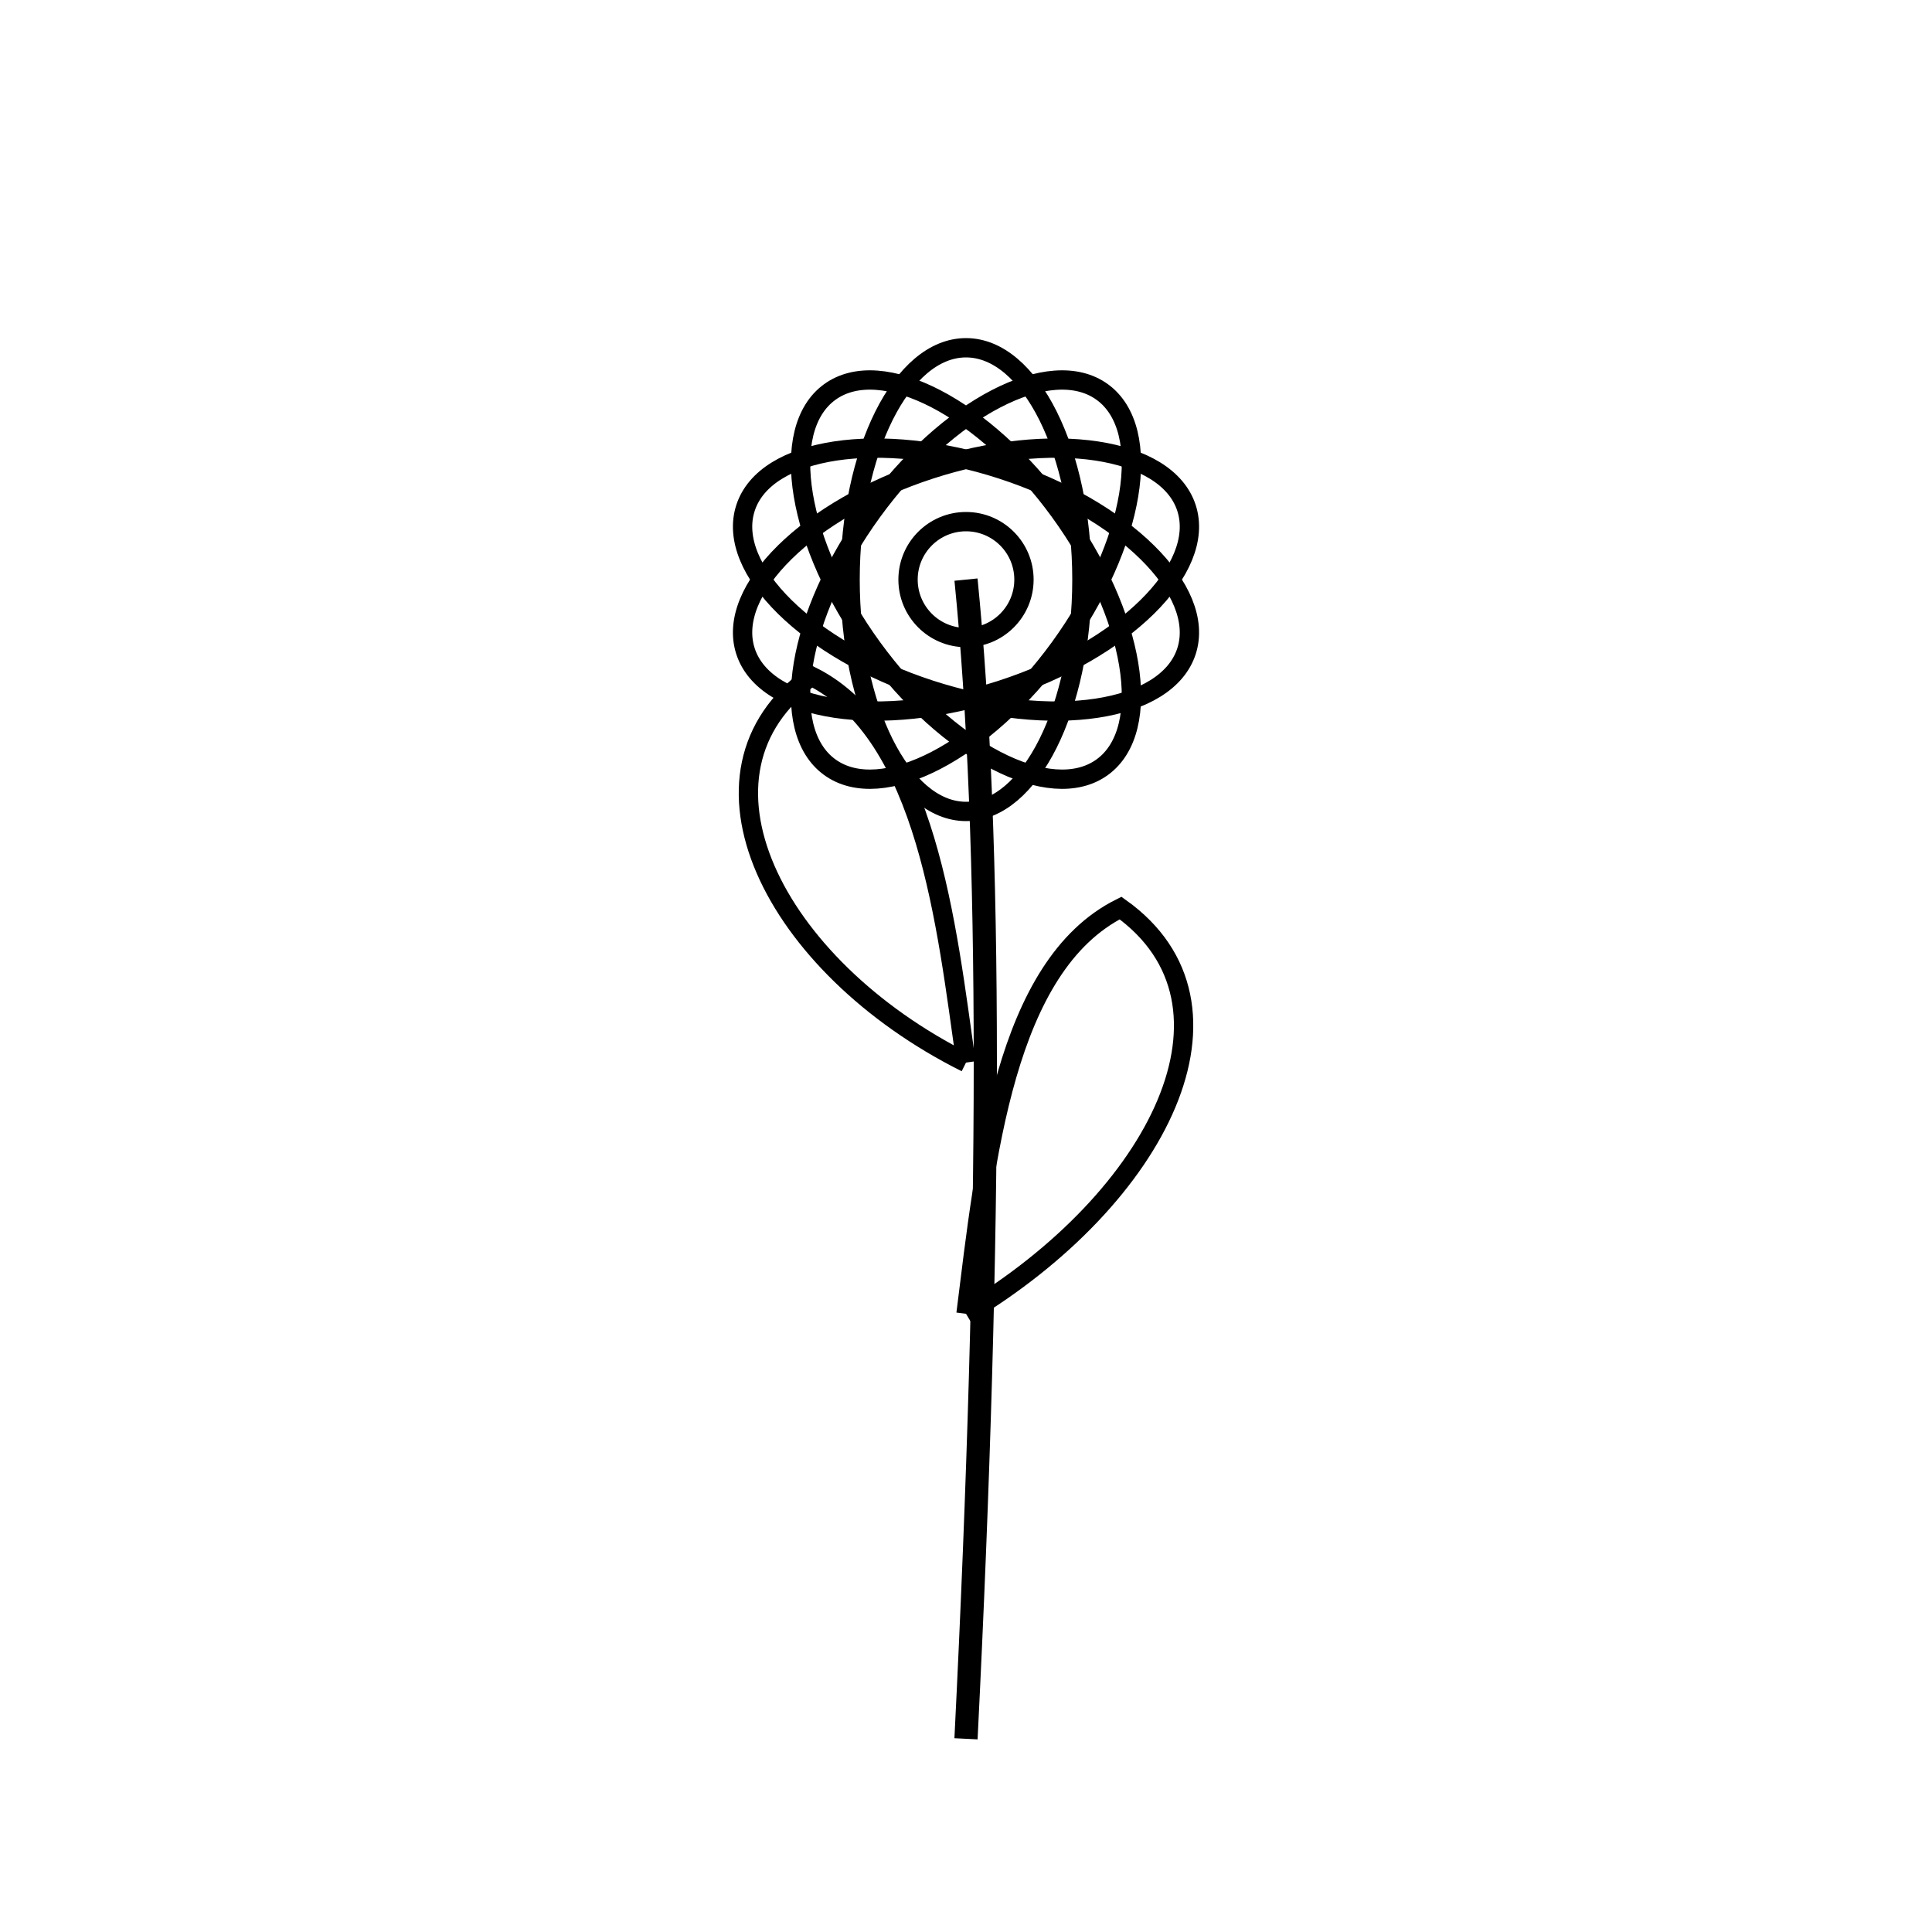
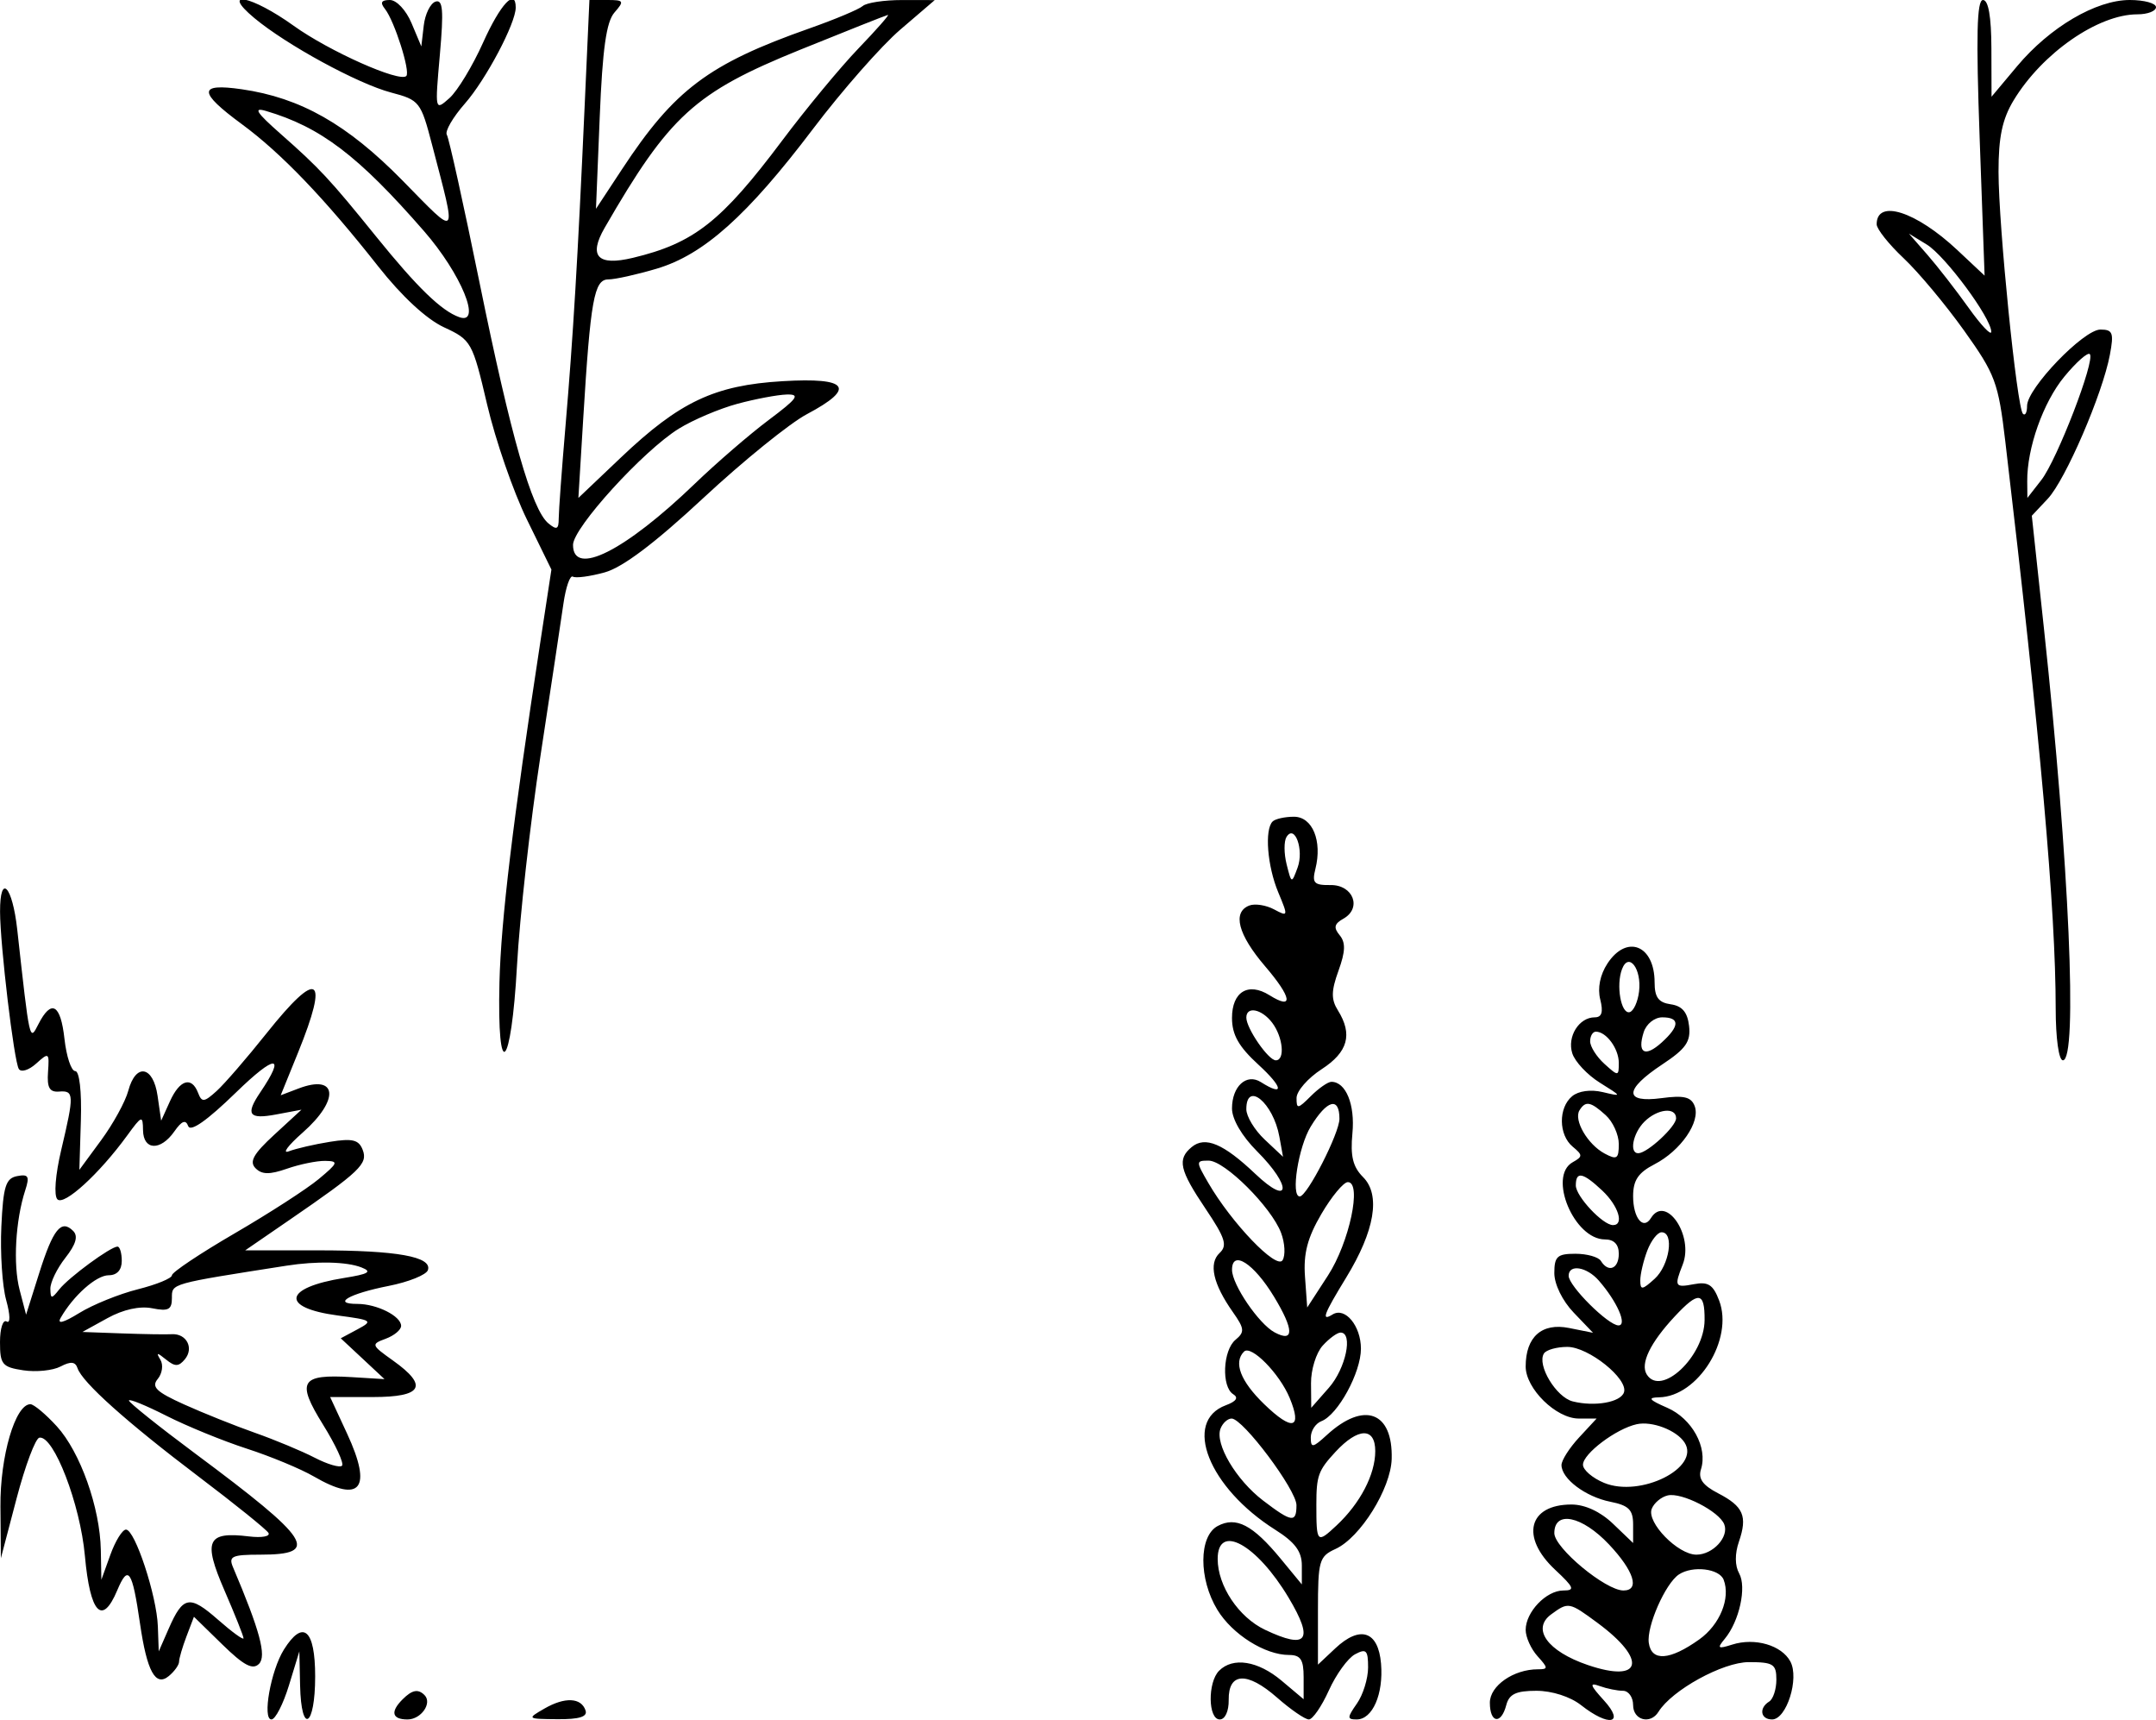
- <svg xmlns="http://www.w3.org/2000/svg" viewBox="0 0 100 100" fill="none">
-   <path d="M50 30 Q52 50 50 90" stroke="currentColor" stroke-width="1.2" vector-effect="non-scaling-stroke" />
-   <path d="M50 55 C40 50 35 40 42 35 C48 38 49 48 50 55" stroke="currentColor" stroke-width="1" />
-   <path d="M50 68 C60 62 65 52 58 47 C52 50 51 60 50 68" stroke="currentColor" stroke-width="1" />
-   <ellipse cx="50" cy="30" rx="6" ry="12" transform="rotate(0 50 30)" stroke="currentColor" stroke-width="1" fill="none" />
-   <ellipse cx="50" cy="30" rx="6" ry="12" transform="rotate(72 50 30)" stroke="currentColor" stroke-width="1" fill="none" />
-   <ellipse cx="50" cy="30" rx="6" ry="12" transform="rotate(144 50 30)" stroke="currentColor" stroke-width="1" fill="none" />
-   <ellipse cx="50" cy="30" rx="6" ry="12" transform="rotate(216 50 30)" stroke="currentColor" stroke-width="1" fill="none" />
-   <ellipse cx="50" cy="30" rx="6" ry="12" transform="rotate(288 50 30)" stroke="currentColor" stroke-width="1" fill="none" />
-   <circle cx="50" cy="30" r="3" fill="none" stroke="currentColor" stroke-width="1" />
+ <svg xmlns="http://www.w3.org/2000/svg" fill="currentColor" vector-effect="non-scaling-stroke" width="301" height="240" viewBox="0 0 301 240" version="1.1">
+   <path d="M 35.500 2.513 C 39.998 6.267, 49.963 11.694, 54.601 12.916 C 58.574 13.963, 58.753 14.193, 60.332 20.248 C 63.803 33.567, 64.085 33.231, 56.181 25.184 C 48.479 17.344, 41.958 13.644, 33.750 12.459 C 27.644 11.577, 27.644 12.833, 33.750 17.320 C 39.248 21.361, 45.352 27.724, 52.802 37.183 C 56.090 41.357, 59.538 44.549, 61.986 45.683 C 65.811 47.456, 65.955 47.716, 68.017 56.500 C 69.179 61.450, 71.671 68.650, 73.556 72.500 L 76.983 79.500 75.453 89.500 C 71.585 114.788, 69.943 128.446, 69.730 137.114 C 69.382 151.317, 71.368 149.411, 72.179 134.765 C 72.553 128.019, 74.027 114.850, 75.456 105.500 C 76.884 96.150, 78.326 86.598, 78.659 84.273 C 78.993 81.948, 79.586 80.244, 79.977 80.486 C 80.368 80.727, 82.364 80.462, 84.413 79.897 C 86.931 79.201, 91.400 75.833, 98.209 69.499 C 103.748 64.345, 110.243 59.088, 112.640 57.816 C 119.559 54.146, 118.463 52.656, 109.250 53.206 C 99.748 53.773, 94.881 56.073, 86.669 63.875 L 80.749 69.500 81.420 58.500 C 82.437 41.828, 82.946 39, 84.932 39 C 85.870 39, 88.903 38.327, 91.672 37.505 C 98.238 35.555, 104.330 30.109, 113.520 17.974 C 117.564 12.633, 123.039 6.408, 125.687 4.139 L 130.500 0.013 125.950 0.006 C 123.448 0.003, 120.973 0.377, 120.450 0.838 C 119.928 1.299, 116.575 2.707, 113 3.966 C 98.932 8.923, 94.147 12.516, 86.853 23.602 L 83.205 29.145 83.729 16.323 C 84.116 6.830, 84.649 3.045, 85.781 1.750 C 87.186 0.142, 87.106 0, 84.800 0 L 82.290 0 81.625 14.750 C 80.660 36.173, 80.006 47.094, 78.946 59.500 C 78.430 65.550, 78.005 71.343, 78.003 72.372 C 78.001 73.891, 77.727 74.018, 76.556 73.047 C 74.247 71.130, 71.331 60.943, 66.977 39.588 C 64.745 28.637, 62.677 19.286, 62.382 18.809 C 62.087 18.331, 63.221 16.373, 64.904 14.457 C 67.839 11.113, 72 3.256, 72 1.055 C 72 -1.724, 69.849 0.585, 67.443 5.947 C 65.975 9.218, 63.861 12.706, 62.744 13.697 C 60.717 15.497, 60.715 15.486, 61.408 7.650 C 61.958 1.421, 61.833 -0.112, 60.801 0.227 C 60.085 0.462, 59.347 1.965, 59.160 3.567 L 58.821 6.479 57.459 3.240 C 56.695 1.423, 55.363 0, 54.426 0 C 53.227 0, 53.035 0.353, 53.747 1.250 C 55.070 2.917, 57.325 10.008, 56.723 10.610 C 55.794 11.539, 45.938 7.143, 41.004 3.599 C 35.114 -0.633, 30.682 -1.507, 35.500 2.513 M 276.379 19.237 L 277.070 38.474 273.285 34.922 C 267.502 29.496, 261.997 27.733, 262.002 31.309 C 262.003 31.964, 263.694 34.091, 265.760 36.035 C 267.827 37.979, 271.631 42.532, 274.214 46.151 C 278.568 52.253, 278.987 53.381, 279.961 61.617 C 284.876 103.193, 286.988 126.950, 286.996 140.750 C 286.998 144.914, 287.426 148, 288 148 C 290.091 148, 288.887 120.527, 285.358 87.744 L 283.662 71.988 285.890 69.617 C 288.359 66.989, 293.536 54.988, 294.563 49.514 C 295.137 46.455, 294.966 46, 293.239 46 C 290.894 46, 283 54.207, 283 56.644 C 283 57.573, 282.740 58.074, 282.423 57.756 C 281.580 56.913, 279.025 31.601, 279.015 24 C 279.009 19.135, 279.541 16.620, 281.127 14 C 285.115 7.414, 292.909 2, 298.401 2 C 299.831 2, 301 1.550, 301 1 C 301 0.450, 299.352 0, 297.338 0 C 292.626 0, 286.186 3.783, 281.613 9.237 L 278.039 13.500 278.020 6.750 C 278.007 2.321, 277.603 -0, 276.844 -0 C 275.986 -0, 275.866 4.952, 276.379 19.237 M 111.677 6.957 C 96.990 12.910, 93.465 16.121, 84.419 31.792 C 82.123 35.769, 83.433 37.167, 88.352 35.990 C 96.884 33.947, 100.701 30.949, 109.209 19.608 C 112.554 15.149, 117.346 9.363, 119.858 6.750 C 122.370 4.138, 124.217 2.037, 123.962 2.083 C 123.708 2.128, 118.180 4.322, 111.677 6.957 M 39.131 18.645 C 44.638 23.504, 46.030 24.999, 52.498 33 C 58.260 40.128, 61.634 43.398, 64.127 44.272 C 67.339 45.398, 64.395 38.226, 59.197 32.260 C 50.024 21.732, 44.765 17.735, 37.131 15.487 C 35.310 14.951, 35.773 15.682, 39.131 18.645 M 269.077 35.553 C 270.494 37.174, 273.081 40.501, 274.827 42.947 C 276.572 45.393, 278 46.906, 278 46.310 C 278 44.397, 271.585 35.719, 269 34.136 L 266.500 32.606 269.077 35.553 M 288.204 52.569 C 285.248 56.154, 282.978 62.563, 283.022 67.193 L 283.044 69.500 284.992 67 C 287.199 64.168, 292.564 50.231, 291.758 49.425 C 291.468 49.134, 289.868 50.550, 288.204 52.569 M 102.951 56.362 C 100.448 57.037, 96.770 58.597, 94.776 59.830 C 89.814 62.896, 80 73.674, 80 76.057 C 80 80.554, 87.229 76.925, 97 67.523 C 100.025 64.612, 104.672 60.603, 107.327 58.615 C 111.355 55.598, 111.769 55.011, 109.827 55.067 C 108.547 55.105, 105.453 55.687, 102.951 56.362 M 177.667 114.667 C 176.527 115.807, 176.933 120.903, 178.453 124.542 C 179.866 127.925, 179.851 127.990, 177.875 126.933 C 176.758 126.335, 175.204 126.092, 174.422 126.392 C 172.019 127.314, 172.830 130.441, 176.619 134.868 C 180.369 139.249, 180.640 141.041, 177.230 138.911 C 174.263 137.058, 172 138.431, 172 142.084 C 172 144.434, 172.935 146.087, 175.695 148.615 C 179.152 151.782, 179.341 153.134, 176.034 151.042 C 174.027 149.773, 172 151.623, 172 154.722 C 172 156.221, 173.384 158.584, 175.500 160.700 C 180.412 165.612, 180.180 168.526, 175.250 163.846 C 170.806 159.628, 168.248 158.549, 166.373 160.105 C 164.327 161.804, 164.663 163.298, 168.309 168.716 C 171.062 172.807, 171.391 173.845, 170.267 174.896 C 168.711 176.348, 169.355 179.211, 172.119 183.138 C 173.751 185.455, 173.795 185.925, 172.488 187.010 C 170.719 188.478, 170.507 193.577, 172.171 194.606 C 172.945 195.084, 172.599 195.604, 171.149 196.141 C 165.064 198.391, 168.736 207.652, 178.042 213.527 C 180.793 215.263, 181.750 216.549, 181.750 218.510 L 181.750 221.152 178.797 217.569 C 174.899 212.841, 172.564 211.628, 170 213 C 167.351 214.418, 167.330 220.389, 169.960 224.701 C 172.048 228.127, 176.606 231, 179.950 231 C 181.574 231, 182 231.642, 182 234.089 L 182 237.178 178.923 234.589 C 175.625 231.814, 172.141 231.259, 170.200 233.200 C 168.583 234.817, 168.651 240, 170.289 240 C 171.036 240, 171.562 238.854, 171.539 237.277 C 171.483 233.414, 174.115 233.284, 178.285 236.945 C 180.198 238.625, 182.199 240, 182.730 240 C 183.262 240, 184.520 238.173, 185.527 235.939 C 186.535 233.706, 188.178 231.440, 189.179 230.904 C 190.740 230.069, 191 230.332, 191 232.742 C 191 234.289, 190.299 236.555, 189.443 237.777 C 188.061 239.752, 188.057 240, 189.408 240 C 191.620 240, 193.162 236.469, 192.808 232.216 C 192.428 227.656, 189.894 226.811, 186.411 230.084 L 184 232.349 184 224.835 C 184 217.824, 184.165 217.246, 186.459 216.200 C 189.905 214.630, 194.176 207.784, 194.293 203.642 C 194.480 197.037, 190.440 195.539, 185.250 200.289 C 183.268 202.104, 183 202.146, 183 200.643 C 183 199.705, 183.666 198.682, 184.480 198.369 C 186.781 197.486, 190 191.589, 190 188.254 C 190 185.065, 187.790 182.394, 186.044 183.473 C 184.414 184.480, 184.775 183.502, 187.945 178.316 C 191.938 171.784, 192.779 166.779, 190.298 164.298 C 188.874 162.874, 188.507 161.368, 188.811 158.185 C 189.193 154.176, 187.897 151, 185.878 151 C 185.395 151, 184.100 151.900, 183 153 C 181.192 154.808, 181.001 154.832, 181.012 153.250 C 181.019 152.287, 182.594 150.483, 184.512 149.241 C 188.195 146.855, 188.879 144.381, 186.785 141.027 C 185.825 139.490, 185.842 138.325, 186.867 135.492 C 187.841 132.796, 187.881 131.562, 187.027 130.532 C 186.152 129.478, 186.273 128.947, 187.547 128.233 C 190.174 126.764, 188.927 123.493, 185.757 123.537 C 183.450 123.568, 183.150 123.250, 183.643 121.287 C 184.625 117.372, 183.239 114, 180.648 114 C 179.375 114, 178.033 114.300, 177.667 114.667 M 179.608 116.826 C 179.240 117.421, 179.248 119.140, 179.626 120.647 C 180.308 123.361, 180.321 123.365, 181.157 121.104 C 182.076 118.620, 180.755 114.970, 179.608 116.826 M 0.008 127.250 C 0.020 131.929, 1.949 148.109, 2.626 149.203 C 2.941 149.713, 4.033 149.375, 5.053 148.452 C 6.820 146.853, 6.898 146.909, 6.704 149.637 C 6.549 151.818, 6.917 152.467, 8.250 152.361 C 10.352 152.194, 10.374 152.788, 8.550 160.500 C 7.725 163.985, 7.501 166.877, 8.015 167.400 C 8.940 168.341, 13.869 163.836, 17.753 158.500 C 19.803 155.684, 19.939 155.638, 19.968 157.750 C 20.008 160.582, 22.410 160.681, 24.337 157.930 C 25.381 156.438, 25.923 156.229, 26.275 157.180 C 26.592 158.039, 28.918 156.405, 32.934 152.500 C 38.473 147.115, 39.965 147.103, 36.334 152.473 C 34.235 155.577, 34.733 156.273, 38.544 155.558 L 42.087 154.893 38.294 158.383 C 35.380 161.062, 34.772 162.148, 35.674 163.060 C 36.562 163.958, 37.636 163.974, 40.073 163.124 C 41.847 162.506, 44.244 162.016, 45.399 162.036 C 47.303 162.069, 47.218 162.307, 44.500 164.571 C 42.850 165.946, 37.563 169.360, 32.750 172.159 C 27.938 174.958, 24 177.589, 24 178.006 C 24 178.422, 21.863 179.300, 19.250 179.957 C 16.637 180.614, 12.958 182.103, 11.073 183.266 C 8.849 184.639, 7.936 184.876, 8.472 183.941 C 10.263 180.816, 13.439 178, 15.174 178 C 16.333 178, 17 177.270, 17 176 C 17 174.900, 16.732 174, 16.404 174 C 15.448 174, 9.613 178.284, 8.282 179.963 C 7.193 181.337, 7.060 181.329, 7.032 179.885 C 7.014 178.997, 7.958 177.052, 9.129 175.564 C 10.604 173.687, 10.938 172.538, 10.216 171.816 C 8.546 170.146, 7.415 171.552, 5.468 177.718 L 3.642 183.500 2.737 180.037 C 1.811 176.492, 2.159 170.340, 3.521 166.149 C 4.160 164.185, 3.975 163.858, 2.393 164.161 C 0.800 164.467, 0.451 165.584, 0.188 171.208 C 0.016 174.884, 0.319 179.496, 0.860 181.457 C 1.437 183.546, 1.463 184.786, 0.922 184.452 C 0.415 184.139, 0 185.432, 0 187.327 C 0 190.447, 0.308 190.820, 3.250 191.267 C 5.038 191.538, 7.378 191.300, 8.452 190.737 C 9.881 189.988, 10.517 190.052, 10.825 190.974 C 11.484 192.952, 17.685 198.503, 27.709 206.089 C 32.774 209.922, 37.167 213.462, 37.472 213.955 C 37.777 214.449, 36.558 214.673, 34.763 214.454 C 28.898 213.738, 28.313 215.019, 31.332 221.979 C 32.799 225.363, 34 228.374, 34 228.670 C 34 228.965, 32.398 227.801, 30.440 226.082 C 26.461 222.588, 25.557 222.752, 23.553 227.327 L 22.163 230.500 22.038 227 C 21.885 222.727, 18.844 213.500, 17.589 213.500 C 17.088 213.500, 16.110 215.075, 15.415 217 L 14.152 220.500 14.076 216.365 C 13.967 210.436, 11.206 202.672, 7.933 199.087 C 6.382 197.389, 4.721 196, 4.242 196 C 2.131 196, 0.002 203.274, 0.061 210.284 L 0.121 217.500 2.311 209.168 C 3.515 204.585, 4.950 200.760, 5.500 200.668 C 7.501 200.332, 11.199 209.935, 11.852 217.160 C 12.577 225.197, 14.258 226.993, 16.365 221.984 C 17.904 218.323, 18.460 219.132, 19.547 226.622 C 20.518 233.304, 21.714 235.482, 23.570 233.942 C 24.356 233.289, 25 232.390, 25 231.943 C 25 231.496, 25.467 229.901, 26.038 228.399 L 27.076 225.669 31.037 229.536 C 34.038 232.467, 35.277 233.123, 36.156 232.244 C 37.243 231.157, 36.286 227.594, 32.529 218.750 C 31.884 217.231, 32.386 217, 36.334 217 C 44.790 217, 43.469 214.947, 27.250 202.884 C 22.163 199.100, 18 195.771, 18 195.485 C 18 195.200, 20.344 196.154, 23.209 197.606 C 26.075 199.058, 31.137 201.127, 34.459 202.203 C 37.782 203.280, 41.988 205.024, 43.807 206.080 C 50.367 209.888, 52.014 207.782, 48.467 200.125 L 46.092 195 52.046 195 C 59.009 195, 59.857 193.458, 54.852 189.895 C 51.813 187.731, 51.779 187.626, 53.852 186.859 C 55.034 186.422, 56 185.616, 56 185.067 C 56 183.703, 52.613 182, 49.899 182 C 46.277 182, 48.737 180.579, 54.238 179.494 C 57.043 178.941, 59.518 177.945, 59.740 177.281 C 60.364 175.408, 55.428 174.523, 44.366 174.523 L 34.233 174.523 40.366 170.310 C 50.267 163.511, 51.384 162.444, 50.639 160.503 C 50.095 159.084, 49.224 158.869, 46.071 159.373 C 43.928 159.715, 41.348 160.310, 40.337 160.695 C 39.327 161.080, 40.188 159.909, 42.250 158.094 C 47.463 153.505, 47.126 149.861, 41.679 151.932 L 39.190 152.878 41.595 146.959 C 46.001 136.115, 44.439 135.153, 37.196 144.250 C 34.458 147.688, 31.325 151.307, 30.233 152.293 C 28.493 153.865, 28.174 153.896, 27.655 152.543 C 26.755 150.198, 25.097 150.692, 23.729 153.712 L 22.500 156.424 22 152.962 C 21.393 148.760, 18.955 148.336, 17.908 152.250 C 17.504 153.763, 15.802 156.864, 14.126 159.143 L 11.080 163.285 11.290 156.393 C 11.414 152.324, 11.090 149.500, 10.500 149.500 C 9.950 149.500, 9.275 147.475, 9 145 C 8.460 140.136, 7.169 139.414, 5.358 142.963 C 4.120 145.388, 4.159 145.565, 2.407 129.750 C 1.728 123.622, -0.006 121.815, 0.008 127.250 M 224.413 134.493 C 223.389 136.055, 223.014 137.922, 223.409 139.493 C 223.856 141.273, 223.633 142, 222.641 142 C 220.445 142, 218.766 144.689, 219.507 147.021 C 219.876 148.185, 221.601 150.026, 223.339 151.111 C 226.485 153.075, 226.487 153.081, 223.737 152.431 C 222.083 152.039, 220.377 152.272, 219.487 153.011 C 217.544 154.623, 217.585 158.411, 219.563 160.052 C 220.981 161.229, 220.981 161.431, 219.563 162.225 C 216.068 164.181, 219.758 173, 224.073 173 C 225.333 173, 226 173.692, 226 175 C 226 177.109, 224.545 177.691, 223.500 176 C 223.160 175.450, 221.559 175, 219.941 175 C 217.414 175, 217 175.379, 217 177.695 C 217 179.261, 218.132 181.572, 219.702 183.211 L 222.404 186.031 219.052 185.360 C 215.252 184.600, 213 186.601, 213 190.737 C 213 193.830, 217.252 198, 220.407 198 L 222.905 198 220.452 200.646 C 219.104 202.101, 218 203.832, 218 204.491 C 218 206.400, 221.354 208.921, 224.816 209.613 C 227.400 210.130, 228 210.732, 228 212.812 L 228 215.374 225.195 212.687 C 223.427 210.993, 221.283 210, 219.395 210 C 213.375 210, 212.231 214.545, 217.106 219.099 C 219.763 221.581, 219.930 222, 218.261 222 C 215.872 222, 213 225.002, 213 227.500 C 213 228.513, 213.745 230.165, 214.655 231.171 C 216.158 232.832, 216.162 233, 214.702 233 C 211.309 233, 208 235.301, 208 237.661 C 208 240.520, 209.570 240.753, 210.290 238 C 210.693 236.456, 211.654 236, 214.499 236 C 216.670 236, 219.229 236.822, 220.727 238 C 224.650 241.086, 226.913 240.619, 223.924 237.340 C 221.972 235.198, 221.857 234.808, 223.332 235.340 C 224.339 235.703, 225.802 236, 226.582 236 C 227.362 236, 228 236.900, 228 238 C 228 240.109, 230.420 240.747, 231.541 238.934 C 233.410 235.909, 240.519 232, 244.150 232 C 247.565 232, 248 232.276, 248 234.441 C 248 235.784, 247.550 237.160, 247 237.500 C 245.528 238.410, 245.784 240, 247.402 240 C 249.421 240, 251.224 234.286, 249.954 231.913 C 248.734 229.635, 244.996 228.549, 241.830 229.554 C 239.822 230.191, 239.686 230.084, 240.800 228.741 C 242.828 226.297, 243.875 221.528, 242.803 219.613 C 242.203 218.539, 242.189 216.881, 242.768 215.197 C 243.995 211.625, 243.409 210.263, 239.859 208.427 C 237.719 207.320, 237.058 206.393, 237.475 205.080 C 238.441 202.036, 236.224 198.001, 232.758 196.494 C 230.221 195.392, 229.968 195.070, 231.615 195.039 C 237.070 194.938, 242.058 186.913, 240.012 181.531 C 239.168 179.310, 238.480 178.866, 236.482 179.248 C 233.822 179.757, 233.719 179.574, 234.926 176.500 C 236.512 172.461, 232.554 166.676, 230.490 170.016 C 229.416 171.755, 228 170.021, 228 166.967 C 228 164.741, 228.707 163.686, 230.991 162.505 C 234.661 160.607, 237.437 156.580, 236.592 154.378 C 236.103 153.106, 235.078 152.860, 231.982 153.276 C 226.697 153.984, 226.729 152.107, 232.061 148.578 C 235.377 146.384, 236.065 145.396, 235.811 143.195 C 235.590 141.281, 234.848 140.407, 233.250 140.180 C 231.544 139.938, 231 139.201, 231 137.130 C 231 131.923, 227.116 130.367, 224.413 134.493 M 226.454 135.260 C 225.595 137.497, 226.299 141.544, 227.500 141.281 C 228.050 141.161, 228.648 139.868, 228.828 138.409 C 229.219 135.247, 227.390 132.820, 226.454 135.260 M 174 142.035 C 174 143.540, 177.077 148, 178.115 148 C 179.438 148, 179.123 144.746, 177.608 142.750 C 176.149 140.827, 174 140.402, 174 142.035 M 229.476 144.075 C 228.545 147.009, 229.643 147.633, 231.994 145.506 C 234.522 143.217, 234.548 142, 232.067 142 C 230.990 142, 229.843 142.918, 229.476 144.075 M 222 145.345 C 222 146.085, 222.900 147.505, 224 148.500 C 225.935 150.251, 226 150.247, 226 148.355 C 226 146.371, 224.258 144, 222.800 144 C 222.360 144, 222 144.605, 222 145.345 M 174 154.826 C 174 155.830, 175.153 157.734, 176.562 159.058 L 179.123 161.465 178.612 158.646 C 177.757 153.928, 174 150.817, 174 154.826 M 182.989 157.250 C 181.262 160.082, 180.176 167, 181.458 167 C 182.484 167, 187 158.170, 187 156.162 C 187 153.037, 185.272 153.505, 182.989 157.250 M 220.513 154.979 C 219.671 156.341, 221.650 159.742, 224.023 161.012 C 225.735 161.929, 226 161.751, 226 159.690 C 226 158.381, 225.177 156.565, 224.171 155.655 C 222.062 153.747, 221.355 153.616, 220.513 154.979 M 229.571 156.571 C 227.952 158.191, 227.422 161.026, 228.750 160.967 C 230.042 160.909, 234 157.232, 234 156.090 C 234 154.481, 231.377 154.766, 229.571 156.571 M 168.693 165.112 C 171.955 170.729, 178.224 177.256, 179.059 175.904 C 179.480 175.224, 179.387 173.504, 178.852 172.083 C 177.506 168.502, 170.985 162, 168.741 162 C 166.946 162, 166.944 162.099, 168.693 165.112 M 220 165.461 C 220 166.978, 223.767 171, 225.189 171 C 226.793 171, 225.954 168.306, 223.686 166.174 C 220.978 163.630, 220 163.441, 220 165.461 M 184.482 169.441 C 182.533 172.766, 181.957 174.964, 182.190 178.191 L 182.500 182.500 185.397 178.037 C 188.381 173.440, 190.178 165, 188.172 165 C 187.574 165, 185.913 166.998, 184.482 169.441 M 229.975 174.565 C 229.439 175.976, 229 177.846, 229 178.720 C 229 180.100, 229.264 180.071, 231 178.500 C 233.076 176.621, 233.770 172, 231.975 172 C 231.412 172, 230.512 173.154, 229.975 174.565 M 40 176.664 C 23.705 179.214, 24 179.131, 24 181.170 C 24 182.806, 23.513 183.061, 21.250 182.609 C 19.518 182.263, 17.204 182.773, 15 183.988 L 11.500 185.916 17 186.116 C 20.025 186.225, 23.168 186.277, 23.985 186.229 C 26.039 186.111, 27.109 188.163, 25.810 189.729 C 24.942 190.774, 24.433 190.781, 23.175 189.762 C 21.912 188.740, 21.764 188.746, 22.394 189.794 C 22.822 190.505, 22.656 191.710, 22.025 192.470 C 21.099 193.585, 21.806 194.272, 25.689 196.025 C 28.335 197.220, 32.789 199.003, 35.587 199.989 C 38.385 200.974, 42.139 202.538, 43.930 203.464 C 45.721 204.390, 47.439 204.894, 47.749 204.584 C 48.059 204.275, 46.867 201.696, 45.100 198.854 C 41.341 192.806, 41.956 191.783, 49.091 192.219 L 53.682 192.500 50.628 189.649 L 47.573 186.799 49.915 185.545 C 52.121 184.365, 51.961 184.253, 47.170 183.617 C 39.108 182.547, 39.561 179.733, 48.013 178.382 C 51.480 177.827, 52.006 177.511, 50.464 176.908 C 48.402 176.102, 44.212 176.004, 40 176.664 M 172.004 177.250 C 172.010 179.311, 175.746 184.794, 177.946 185.971 C 180.699 187.445, 180.671 185.620, 177.870 181 C 175.035 176.324, 171.995 174.381, 172.004 177.250 M 219 178.077 C 219 179.496, 224.532 185, 225.958 185 C 227.229 185, 225.774 181.682, 223.217 178.750 C 221.522 176.807, 219 176.405, 219 178.077 M 233.809 183.750 C 230.385 187.422, 228.974 190.340, 229.900 191.838 C 231.878 195.038, 237.943 189.341, 237.978 184.250 C 238.005 180.282, 237.141 180.178, 233.809 183.750 M 184.655 187.829 C 183.745 188.835, 183.014 191.197, 183.032 193.079 L 183.063 196.500 185.532 193.694 C 187.885 191.020, 188.944 186, 187.155 186 C 186.690 186, 185.565 186.823, 184.655 187.829 M 173.676 188.658 C 172.175 190.158, 173.181 192.783, 176.485 195.985 C 180.428 199.807, 181.850 199.467, 180.054 195.131 C 178.640 191.716, 174.658 187.675, 173.676 188.658 M 215.546 188.925 C 214.550 190.537, 217.253 195.025, 219.570 195.607 C 222.640 196.377, 226.266 195.735, 226.725 194.340 C 227.342 192.464, 221.775 188, 218.819 188 C 217.334 188, 215.861 188.416, 215.546 188.925 M 170.396 199.410 C 169.583 201.528, 172.571 206.571, 176.343 209.448 C 180.349 212.504, 181 212.593, 181 210.090 C 181 207.969, 173.534 198, 171.945 198 C 171.391 198, 170.694 198.634, 170.396 199.410 M 228.500 198.792 C 225.619 199.428, 221 202.911, 221 204.447 C 221 205.168, 222.324 206.306, 223.941 206.976 C 229.020 209.079, 237.459 204.852, 235.180 201.346 C 234.064 199.629, 230.639 198.319, 228.500 198.792 M 186.452 202.646 C 184.045 205.243, 183.778 205.979, 183.778 210 C 183.778 215.393, 183.861 215.479, 186.595 212.924 C 189.900 209.837, 192 205.805, 192 202.550 C 192 199.190, 189.616 199.232, 186.452 202.646 M 232.835 208.730 C 231.919 208.941, 230.912 209.788, 230.595 210.612 C 229.868 212.508, 234.254 217, 236.832 217 C 239.143 217, 241.420 214.520, 240.723 212.763 C 240.002 210.943, 234.791 208.279, 232.835 208.730 M 217 213.994 C 217 216.059, 224.161 222, 226.650 222 C 228.982 222, 228.128 219.278, 224.632 215.571 C 220.865 211.577, 217 210.779, 217 213.994 M 170 217.596 C 170 221.356, 172.928 225.738, 176.607 227.484 C 182.516 230.288, 183.476 228.981, 179.901 223 C 175.434 215.527, 170 212.561, 170 217.596 M 234.390 219.765 C 232.503 221.014, 229.862 227.019, 230.189 229.318 C 230.563 231.941, 233.114 231.767, 237.230 228.836 C 240.112 226.784, 241.628 223.079, 240.639 220.502 C 240.038 218.936, 236.308 218.496, 234.390 219.765 M 216.565 225.329 C 213.788 227.359, 216.048 230.488, 221.676 232.405 C 229.267 234.992, 230.026 231.684, 223.027 226.520 C 219.061 223.594, 218.962 223.576, 216.565 225.329 M 39.635 230.250 C 37.807 233.166, 36.588 240, 37.897 240 C 38.440 240, 39.538 237.863, 40.338 235.250 L 41.792 230.500 41.896 235.250 C 42.049 242.228, 44 241.068, 44 234 C 44 227.423, 42.315 225.976, 39.635 230.250 M 56.200 237.200 C 54.462 238.938, 54.725 240, 56.893 240 C 58.792 240, 60.384 237.717, 59.264 236.598 C 58.370 235.703, 57.532 235.868, 56.200 237.200 M 76 238.487 C 73.537 239.908, 73.565 239.930, 77.833 239.965 C 80.867 239.989, 82.042 239.625, 81.750 238.750 C 81.147 236.938, 78.866 236.833, 76 238.487" stroke="none" fill="currentColor" fill-rule="evenodd" />
</svg>
